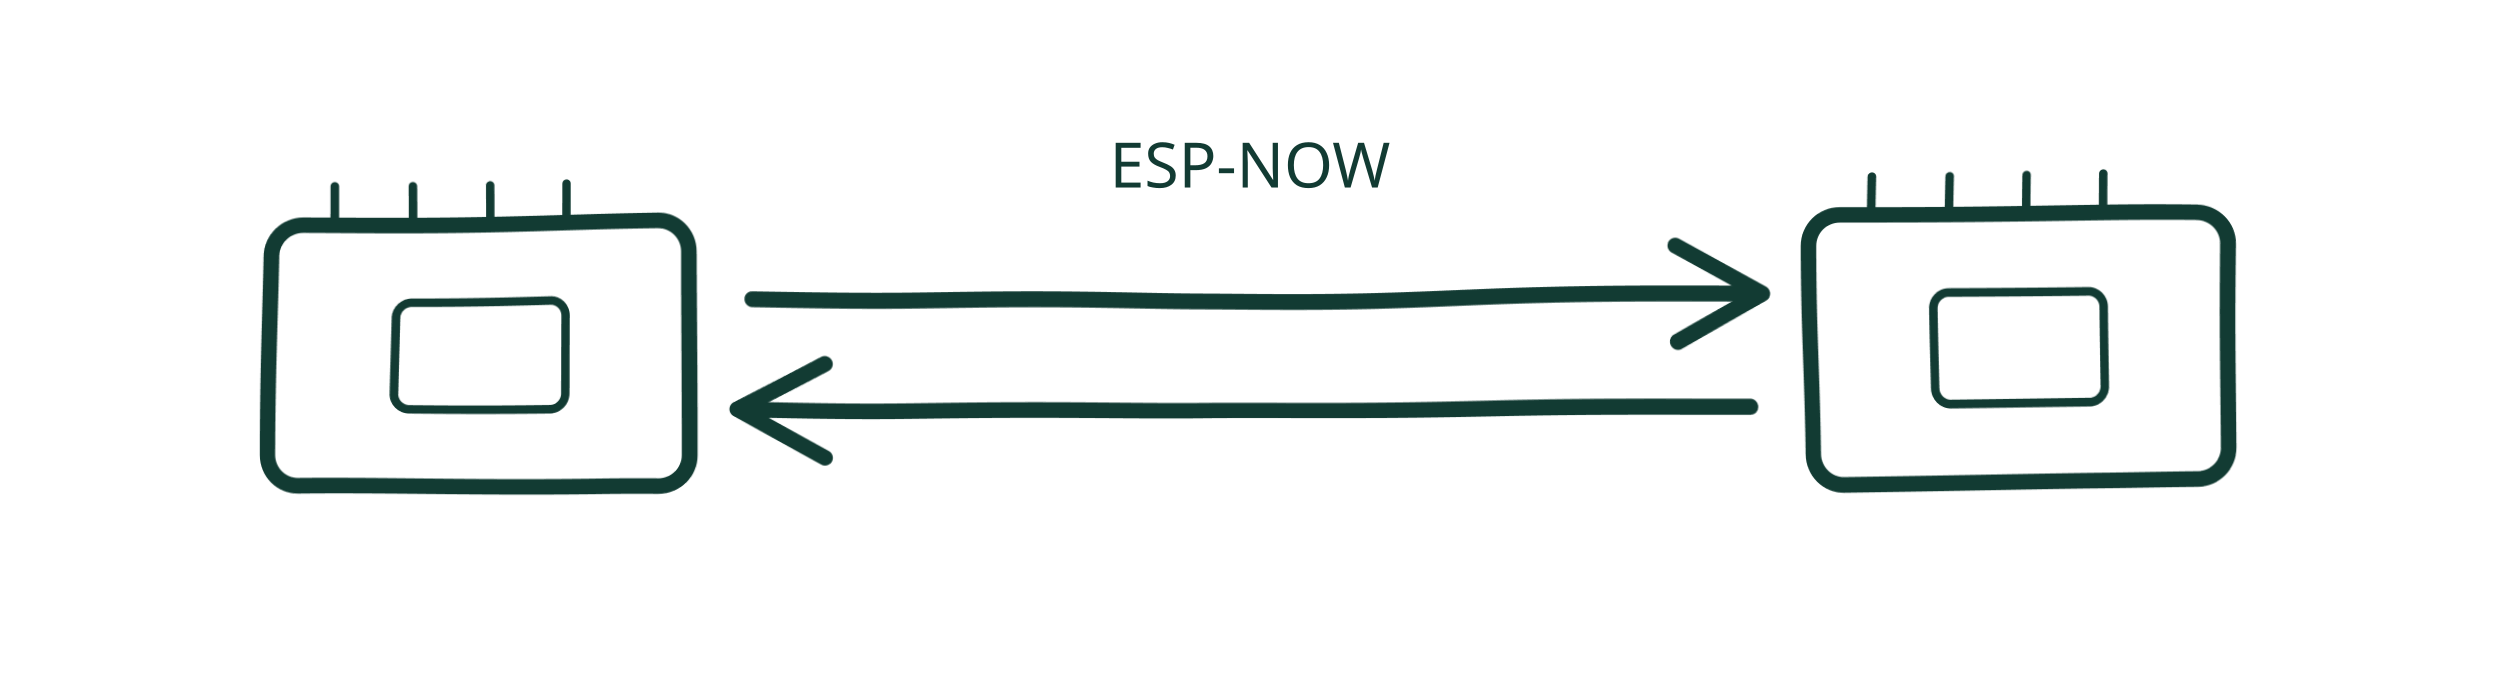
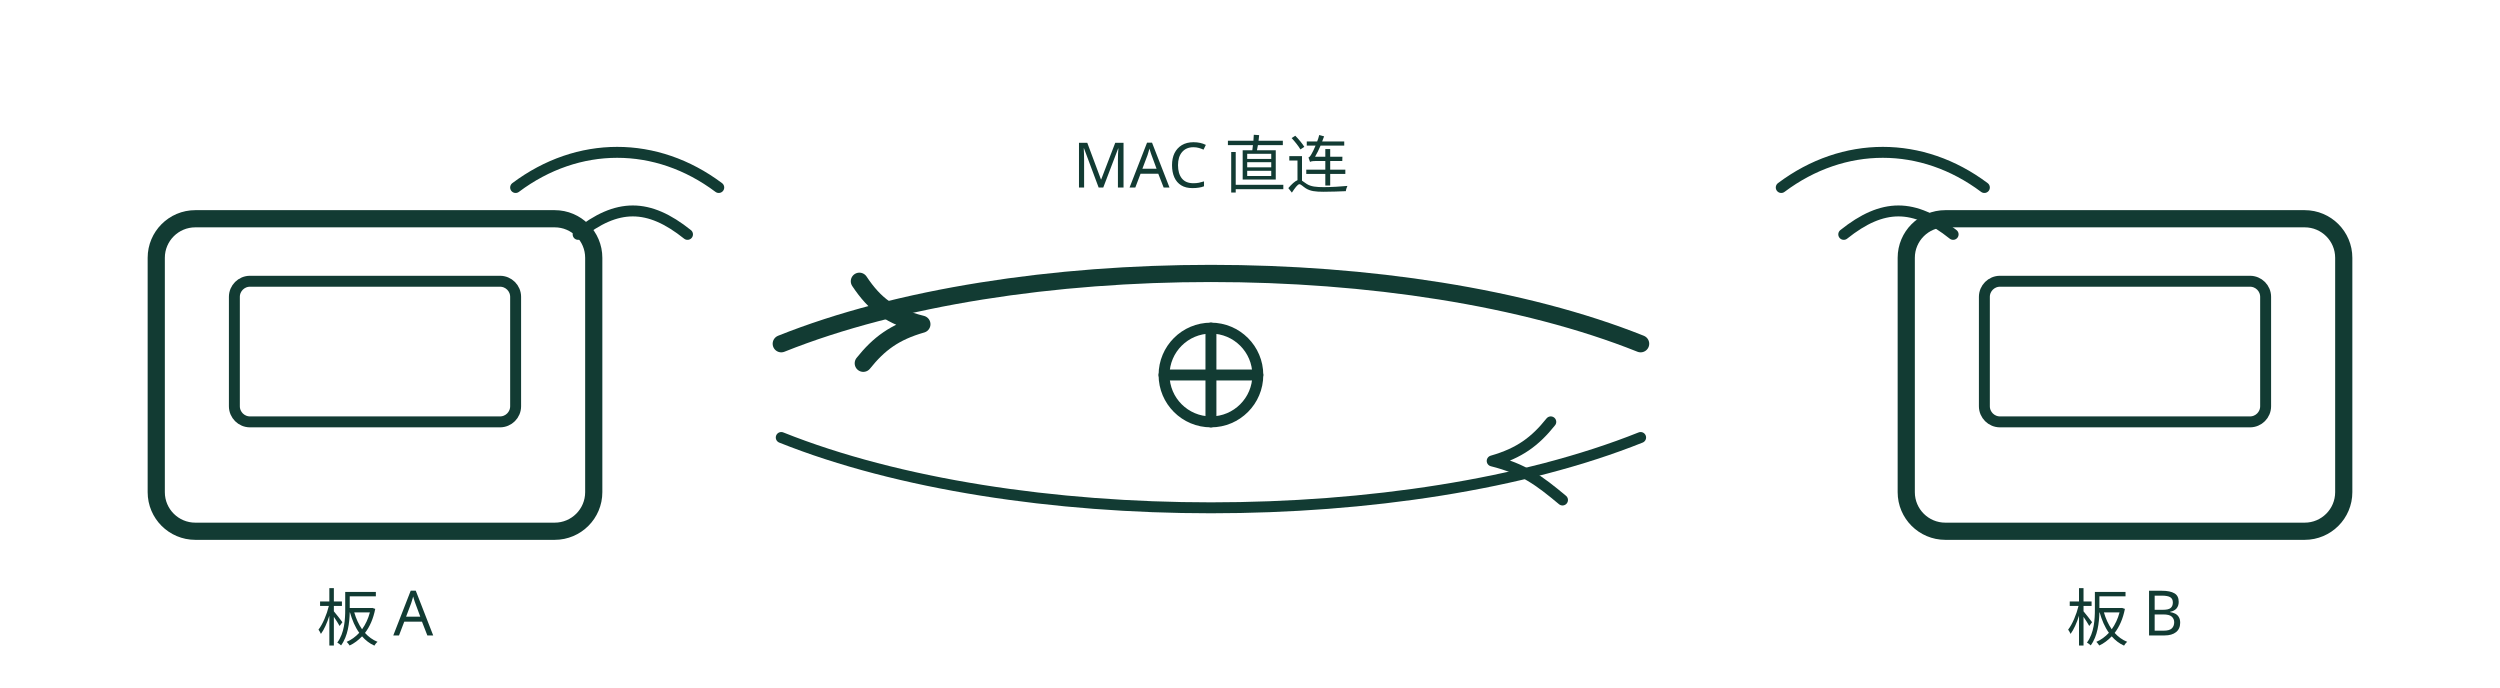
- <svg xmlns="http://www.w3.org/2000/svg" viewBox="0 0 320 88" role="img" aria-label="两块板子 ESP-NOW 认 MAC 直连，加电即通无路由">
-   <defs>
-     <filter id="hw-esp32-09-bt-espnow" x="-5%" y="-5%" width="110%" height="110%">
-       <feTurbulence type="fractalNoise" baseFrequency="0.013" numOctaves="2" seed="9" result="n" />
-       <feDisplacementMap in="SourceGraphic" in2="n" scale="3.2" />
-     </filter>
-   </defs>
-   <g filter="url(#hw-esp32-09-bt-espnow)" fill="none" stroke="var(--cover-ink, #123b33)" stroke-linecap="round" stroke-linejoin="round">
-     <rect x="34" y="28" width="54" height="34" rx="4" stroke-width="2" />
-     <rect x="50" y="38" width="22" height="14" rx="2" stroke-width="1.1" />
-     <path d="M42 28 V23" stroke-width="1.1" />
-     <path d="M52 28 V23" stroke-width="1.1" />
-     <path d="M62 28 V23" stroke-width="1.1" />
-     <path d="M72 28 V23" stroke-width="1.1" />
-     <rect x="232" y="28" width="54" height="34" rx="4" stroke-width="2" />
-     <rect x="248" y="38" width="22" height="14" rx="2" stroke-width="1.1" />
-     <path d="M240 28 V23" stroke-width="1.1" />
-     <path d="M250 28 V23" stroke-width="1.1" />
-     <path d="M260 28 V23" stroke-width="1.1" />
-     <path d="M270 28 V23" stroke-width="1.1" />
-     <path d="M96 38 H224" stroke-width="2" />
-     <path d="M215 32 L226 38 L215 44" stroke-width="2" />
-     <path d="M224 52 H96" stroke-width="2" />
-     <path d="M105 46 L94 52 L105 58" stroke-width="2" />
-   </g>
-   <text x="160" y="24" font-size="8" font-family="sans-serif" fill="var(--cover-ink, #123b33)" stroke="none" text-anchor="middle">ESP-NOW</text>
+ <svg xmlns="http://www.w3.org/2000/svg" viewBox="0 0 320 88" role="img" aria-label="两块板子 ESP-NOW 认 MAC 直连，加电即通无路由" fill="none" stroke="var(--cover-ink, #123b33)" stroke-linecap="round" stroke-linejoin="round">
+   <rect x="20" y="28" width="56" height="40" rx="5" stroke-width="2.2" />
+   <rect x="30" y="36" width="36" height="18" rx="2" stroke-width="1.4" />
+   <path d="M66 24 C 74 18, 84 18, 92 24 M74 30 C 79 26, 83 26, 88 30" stroke-width="1.4" />
+   <rect x="244" y="28" width="56" height="40" rx="5" stroke-width="2.2" />
+   <rect x="254" y="36" width="36" height="18" rx="2" stroke-width="1.4" />
+   <path d="M228 24 C 236 18, 246 18, 254 24 M236 30 C 241 26, 245 26, 250 30" stroke-width="1.4" />
+   <path d="M100 44 C 130 32, 180 32, 210 44" stroke-width="2.2" />
+   <path d="M110 36 C 112 39, 114 40.5, 118 41.5 C 114.5 42.5, 112.5 44, 110.5 46.5" stroke-width="2.2" />
+   <path d="M210 56 C 180 68, 130 68, 100 56" stroke-width="1.4" />
+   <path d="M200 64 C 197 61.5, 195 60, 191 59 C 194.5 58, 196.5 56.5, 198.5 54" stroke-width="1.4" />
+   <text x="155" y="24" font-family="sans-serif" font-size="8" fill="var(--cover-ink, #123b33)" stroke="none" text-anchor="middle">MAC 直连</text>
+   <text x="48" y="82" font-family="sans-serif" font-size="8" fill="var(--cover-ink, #123b33)" stroke="none" text-anchor="middle">板 A</text>
+   <text x="272" y="82" font-family="sans-serif" font-size="8" fill="var(--cover-ink, #123b33)" stroke="none" text-anchor="middle">板 B</text>
+   <circle cx="155" cy="48" r="6" stroke-width="1.4" />
+   <path d="M155 42 L155 54 M149 48 L161 48" stroke-width="1.4" />
</svg>
